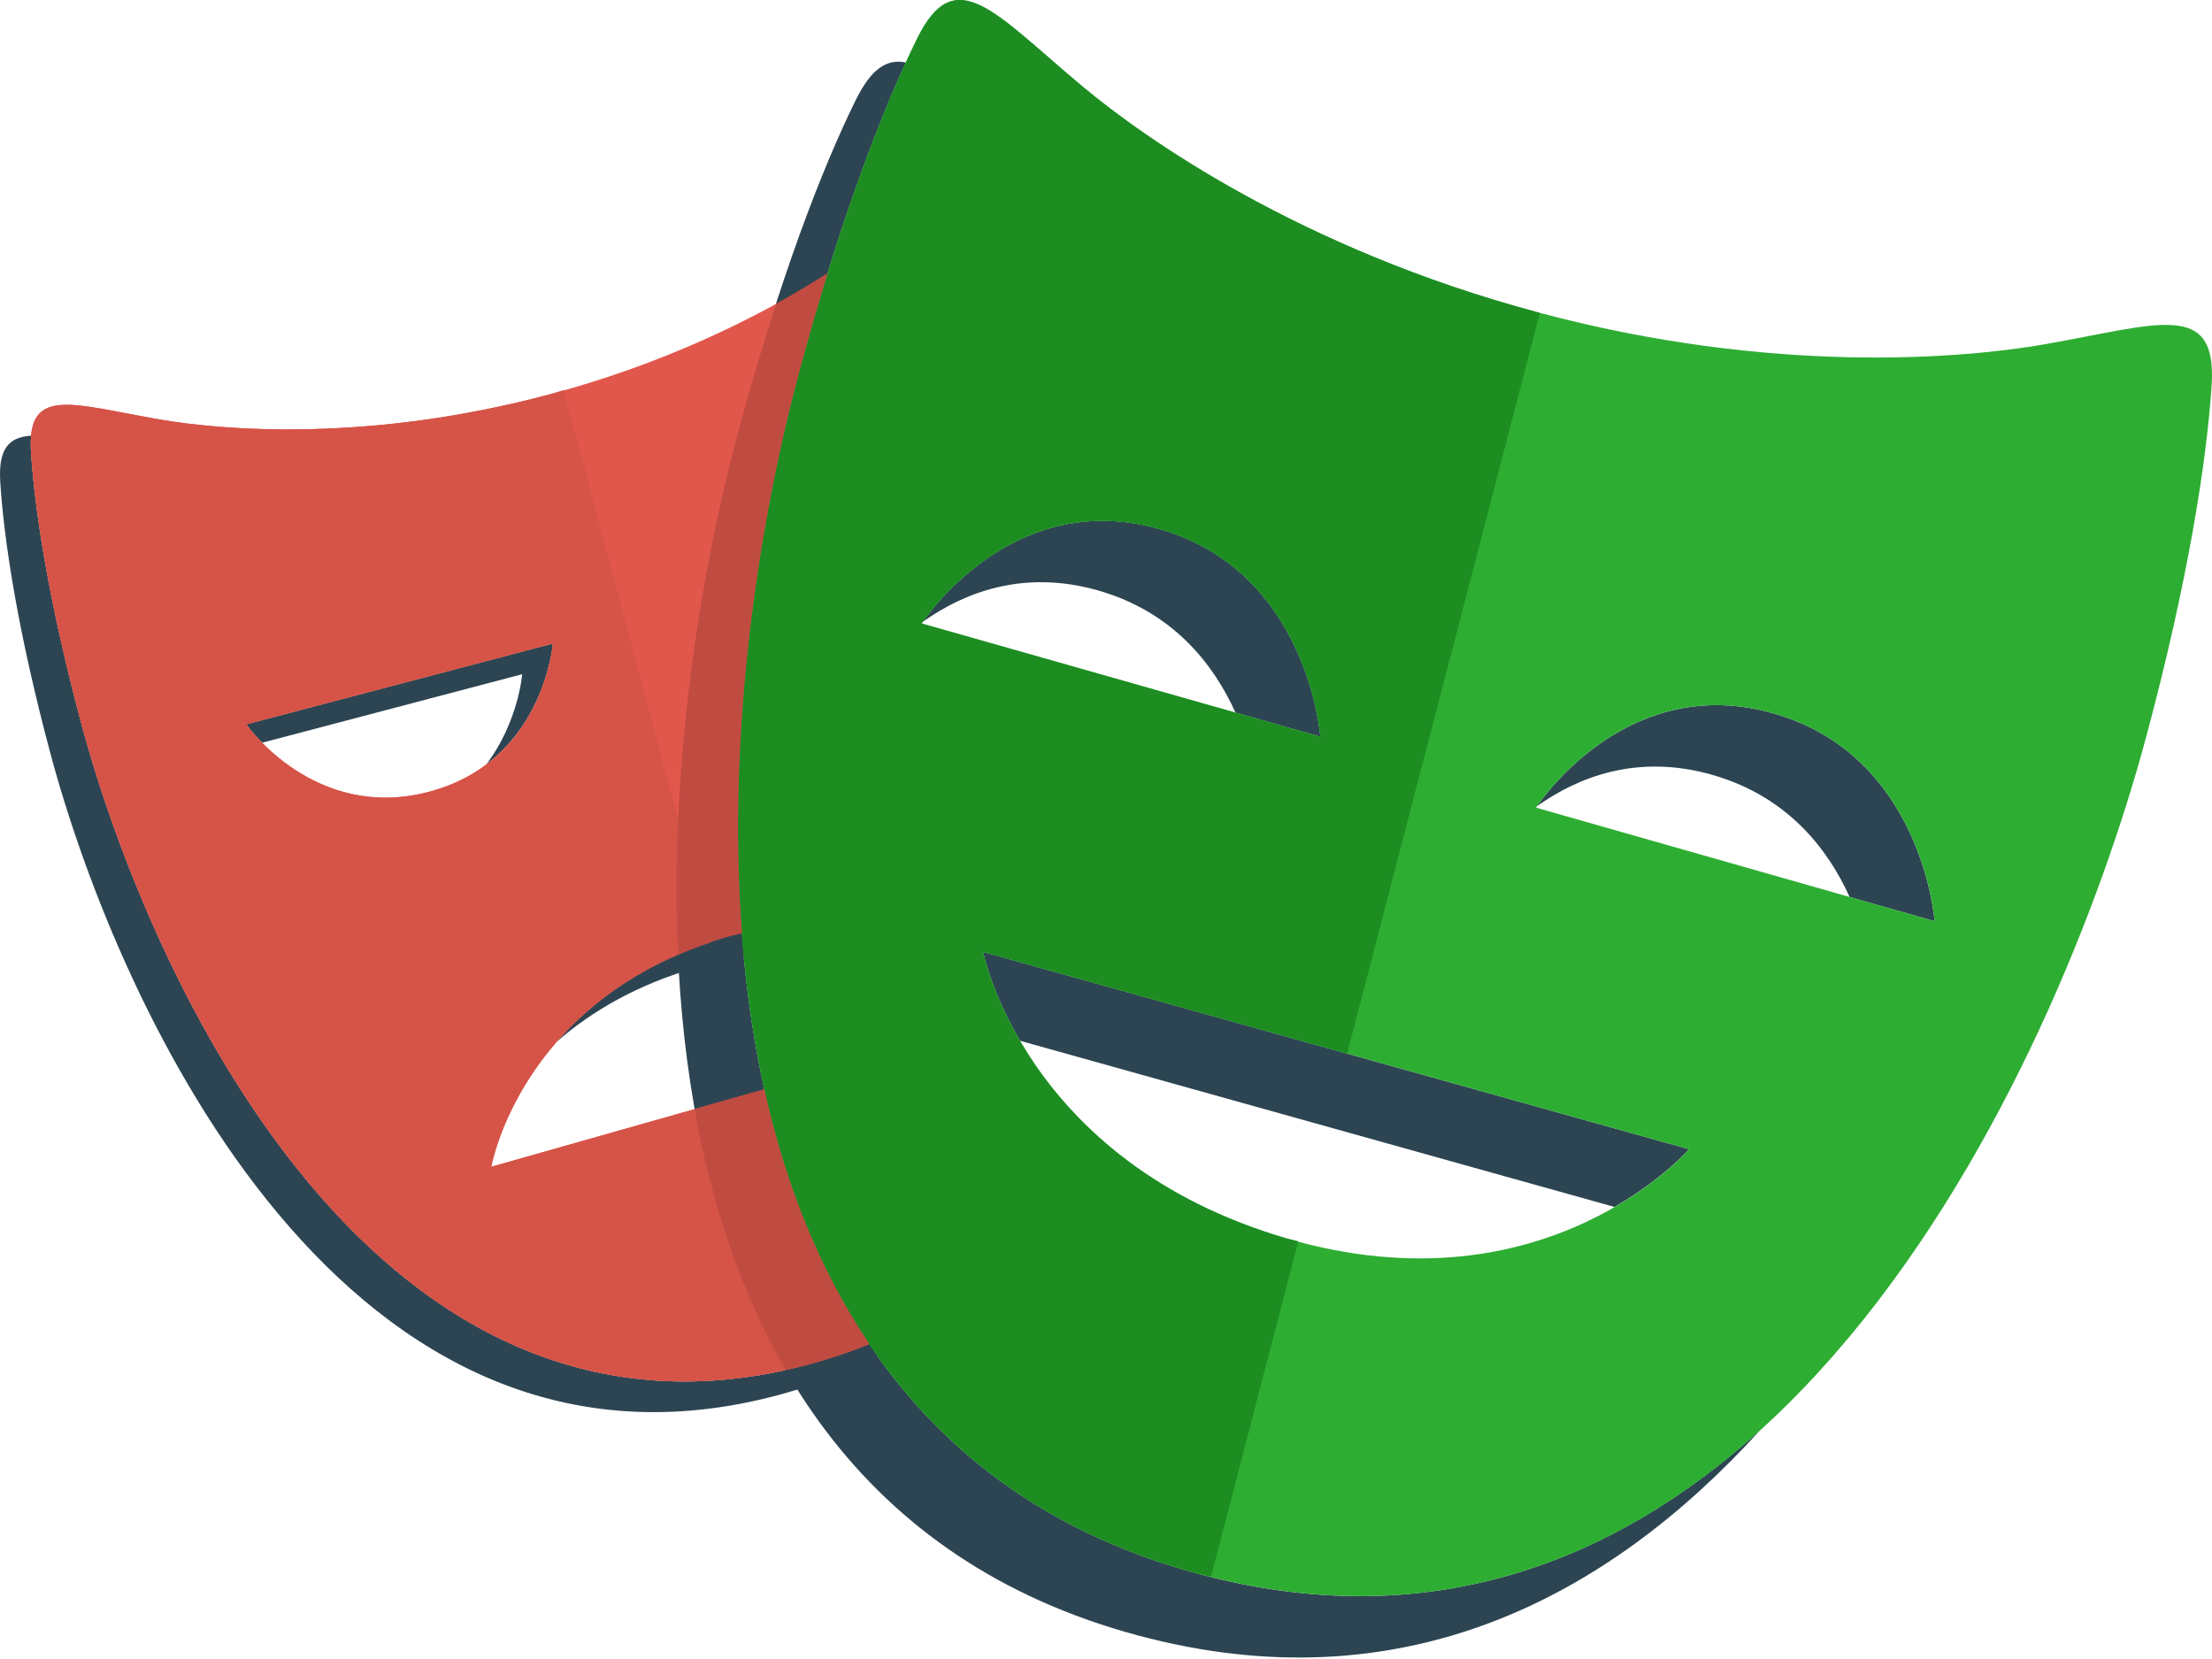
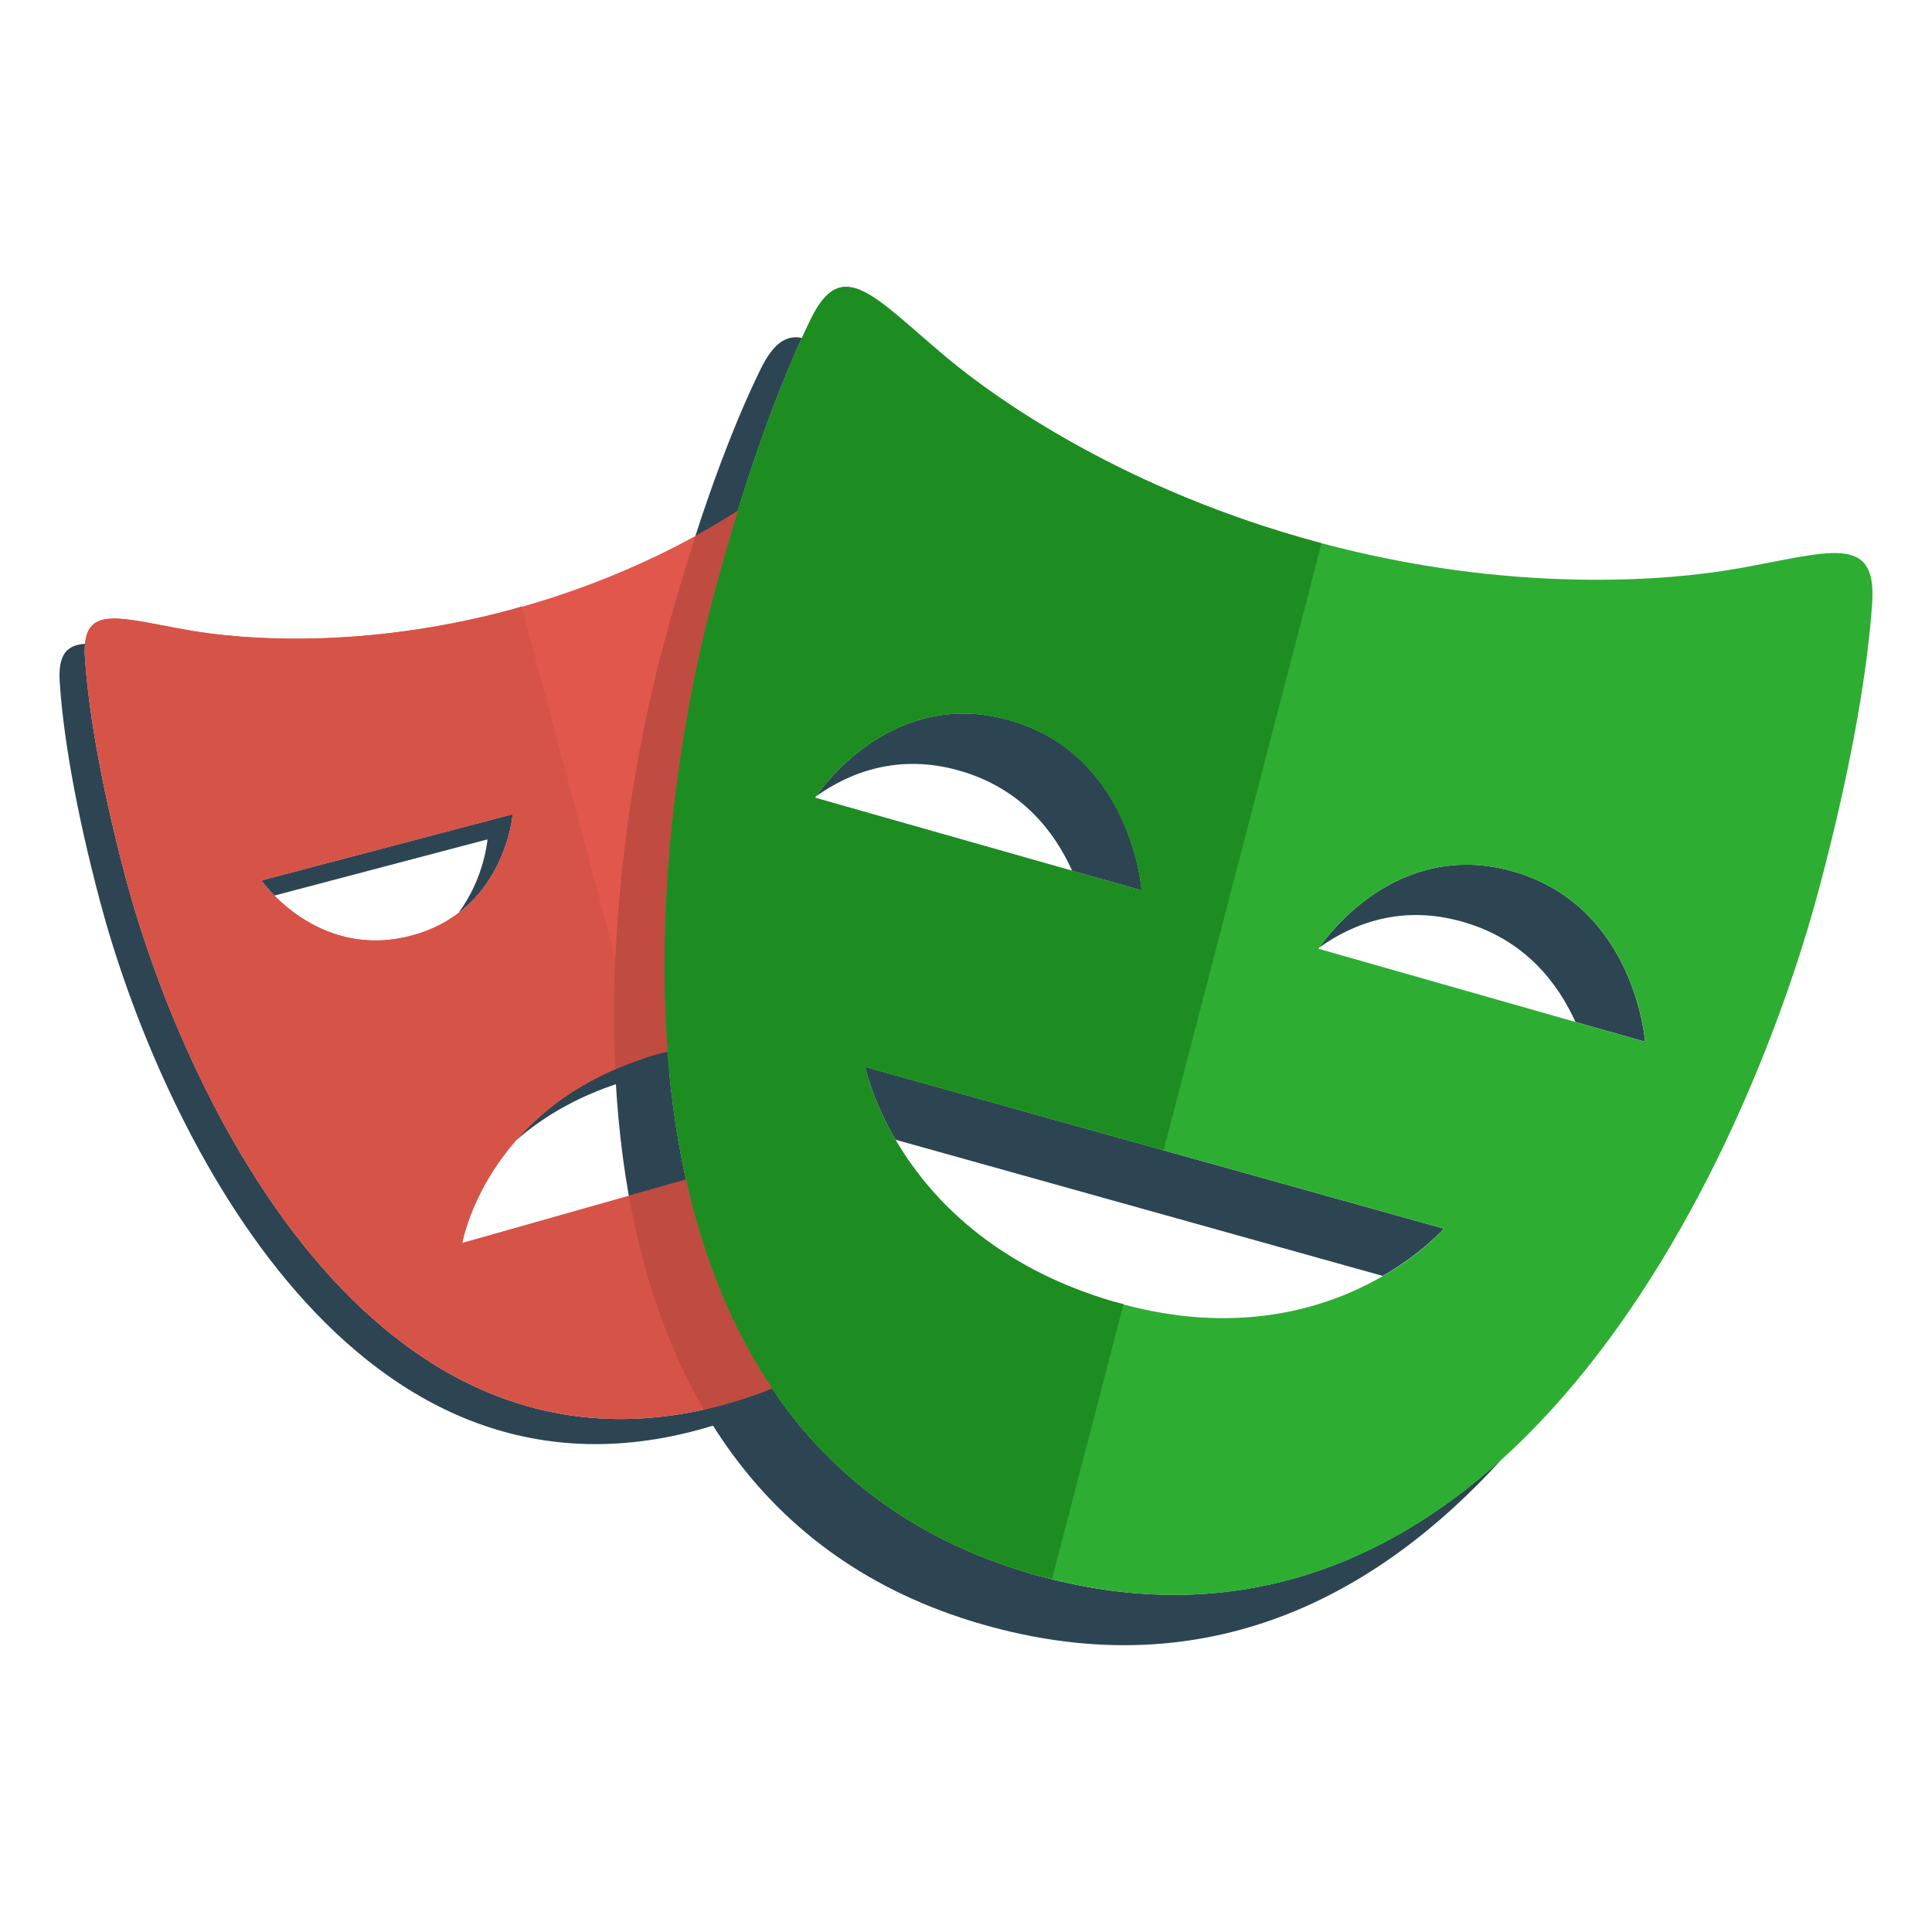
- <svg xmlns="http://www.w3.org/2000/svg" width="256px" height="192px" viewBox="0 0 256 192" version="1.1" preserveAspectRatio="xMidYMid">
-   <g>
-     <path d="M84.38,108.352 C74.824,111.064 68.554,115.819 64.424,120.57 C68.38,117.109 73.679,113.931 80.826,111.905 C88.137,109.833 94.374,109.848 99.528,110.843 L99.528,106.813 C95.131,106.411 90.091,106.731 84.38,108.352 Z M63.987,74.475 L28.496,83.825 C28.496,83.825 29.143,84.739 30.341,85.958 L60.433,78.029 C60.433,78.029 60.006,83.523 56.303,88.439 C63.308,83.139 63.987,74.475 63.987,74.475 Z M93.696,157.885 C43.75,171.337 17.326,113.455 9.326,83.413 C5.63,69.545 4.016,59.043 3.586,52.265 C3.54,51.561 3.561,50.968 3.611,50.424 C1.02,50.581 -0.22,51.928 0.032,55.82 C0.462,62.593 2.076,73.095 5.772,86.967 C13.769,117.005 40.196,174.887 90.142,161.435 C101.013,158.506 109.18,153.172 115.311,146.362 C109.66,151.466 102.588,155.485 93.696,157.885 Z M103.081,39.051 L103.081,42.606 L122.672,42.606 C122.27,41.347 121.865,40.213 121.463,39.051 L103.081,39.051 Z" fill="#2D4552" />
-     <path d="M127.05,68.325 C135.861,70.828 140.52,77.004 142.983,82.471 L152.807,85.261 C152.807,85.261 151.466,66.129 134.162,61.214 C117.973,56.615 108.011,70.209 106.799,71.968 C111.508,68.613 118.385,65.866 127.05,68.325 Z M205.247,82.559 C189.043,77.939 179.085,91.562 177.891,93.296 C182.604,89.945 189.477,87.197 198.138,89.667 C206.935,92.173 211.59,98.343 214.061,103.813 L223.898,106.613 C223.898,106.613 222.537,87.478 205.247,82.559 Z M195.487,133.002 L113.769,110.157 C113.769,110.157 114.654,114.642 118.048,120.45 L186.851,139.684 C192.515,136.407 195.487,133.002 195.487,133.002 Z M138.832,182.176 C74.127,164.828 81.949,82.386 92.419,43.319 C96.73,27.219 101.162,15.253 104.838,7.231 C102.645,6.78 100.828,7.935 99.034,11.585 C95.131,19.5 90.141,32.387 85.312,50.427 C74.845,89.493 67.022,171.933 131.724,189.281 C162.221,197.451 185.98,185.034 203.69,165.532 C186.879,180.758 165.416,189.295 138.832,182.176 Z" fill="#2D4552" />
-     <path d="M103.081,138.565 L103.081,121.928 L56.858,135.036 C56.858,135.036 60.273,115.19 84.38,108.352 C91.691,106.28 97.929,106.294 103.081,107.289 L103.081,39.051 L126.226,39.051 C123.706,31.264 121.268,25.269 119.22,21.103 C115.833,14.208 112.361,18.779 104.479,25.372 C98.927,30.01 84.896,39.905 63.781,45.594 C42.667,51.288 25.596,49.778 18.474,48.544 C8.377,46.802 3.096,44.585 3.59,52.265 C4.02,59.039 5.633,69.542 9.33,83.413 C17.326,113.452 43.754,171.333 93.699,157.881 C106.746,154.366 115.954,147.417 122.337,138.561 L103.081,138.561 L103.081,138.565 Z M28.493,83.825 L63.987,74.475 C63.987,74.475 62.953,88.129 49.647,91.637 C36.337,95.141 28.493,83.825 28.493,83.825 Z" fill="#E2574C" />
-     <path d="M236.664,39.84 C227.438,41.457 205.303,43.472 177.948,36.14 C150.585,28.812 132.431,15.996 125.238,9.972 C115.041,1.432 110.556,-4.504 106.142,4.474 C102.24,12.392 97.249,25.279 92.419,43.32 C81.953,82.386 74.13,164.825 138.832,182.173 C203.519,199.506 237.958,124.195 248.425,85.126 C253.255,67.089 255.373,53.431 255.956,44.624 C256.62,34.648 249.768,37.544 236.664,39.84 Z M106.668,72.161 C106.668,72.161 116.864,56.302 134.158,61.218 C151.463,66.133 152.803,85.264 152.803,85.264 L106.668,72.161 Z M148.883,143.324 C118.464,134.413 113.773,110.157 113.773,110.157 L195.487,133.003 C195.487,132.999 178.993,152.123 148.883,143.324 Z M177.774,93.474 C177.774,93.474 187.956,77.627 205.247,82.556 C222.537,87.479 223.898,106.61 223.898,106.61 L177.774,93.474 Z" fill="#2EAD33" />
-     <path d="M86.928,126.509 L56.858,135.032 C56.858,135.032 60.124,116.423 82.276,109.049 L65.249,45.147 L63.778,45.594 C42.663,51.288 25.593,49.778 18.471,48.544 C8.374,46.803 3.092,44.585 3.586,52.266 C4.016,59.04 5.63,69.542 9.326,83.413 C17.323,113.452 43.751,171.333 93.696,157.881 L95.167,157.419 L86.928,126.509 Z M28.493,83.826 L63.987,74.475 C63.987,74.475 62.953,88.129 49.647,91.637 C36.337,95.141 28.493,83.826 28.493,83.826 Z" fill="#D65348" />
-     <path d="M150.255,143.658 L148.879,143.323 C118.46,134.413 113.769,110.157 113.769,110.157 L155.906,121.935 L178.214,36.211 L177.944,36.14 C150.582,28.812 132.428,15.996 125.234,9.972 C115.038,1.432 110.552,-4.504 106.138,4.474 C102.24,12.392 97.249,25.279 92.419,43.32 C81.953,82.386 74.13,164.825 138.832,182.172 L140.158,182.471 L150.255,143.658 Z M106.668,72.161 C106.668,72.161 116.864,56.302 134.158,61.218 C151.463,66.133 152.803,85.264 152.803,85.264 L106.668,72.161 Z" fill="#1D8D22" />
-     <path d="M88.461,126.072 L80.396,128.361 C82.302,139.101 85.66,149.408 90.93,158.513 C91.848,158.311 92.758,158.137 93.692,157.881 C96.141,157.22 98.412,156.402 100.598,155.51 C94.709,146.771 90.813,136.706 88.461,126.072 Z M85.312,50.428 C81.168,65.895 77.46,88.158 78.481,110.487 C80.307,109.695 82.237,108.956 84.38,108.348 L85.873,108.014 C84.053,84.162 87.987,59.857 92.419,43.32 C93.543,39.136 94.669,35.245 95.792,31.616 C93.983,32.767 92.036,33.947 89.818,35.163 C88.322,39.78 86.811,44.827 85.312,50.428 Z" fill="#C04B41" />
-   </g>
+ <svg xmlns="http://www.w3.org/2000/svg" fill="none" viewBox="-0.5 -0.5 24 24" id="Playwright--Streamline-Svg-Logos.svg" height="24" width="24">
+   <path fill="#2D4552" d="M7.663 12.594c-0.841 0.239 -1.392 0.657 -1.756 1.075 0.348 -0.305 0.814 -0.584 1.443 -0.762 0.643 -0.182 1.192 -0.181 1.645 -0.093v-0.355c-0.387 -0.035 -0.83 -0.007 -1.333 0.135Zm-1.794 -2.98 -3.122 0.823s0.057 0.08 0.162 0.188l2.647 -0.698s-0.038 0.483 -0.363 0.916c0.616 -0.466 0.676 -1.228 0.676 -1.228Zm2.613 7.338C4.088 18.135 1.764 13.043 1.06 10.4c-0.325 -1.22 -0.467 -2.144 -0.505 -2.74 -0.004 -0.062 -0.002 -0.114 0.002 -0.162 -0.228 0.014 -0.337 0.132 -0.315 0.475 0.038 0.596 0.18 1.52 0.505 2.74C1.451 13.355 3.776 18.447 8.17 17.264c0.956 -0.258 1.675 -0.727 2.214 -1.326 -0.497 0.449 -1.119 0.803 -1.902 1.014Zm0.826 -10.454v0.313h1.723c-0.035 -0.111 -0.071 -0.21 -0.106 -0.313h-1.617Z" stroke-width="1" />
+   <path fill="#2D4552" d="M11.417 9.073c0.775 0.22 1.185 0.764 1.402 1.244l0.864 0.245s-0.118 -1.683 -1.64 -2.115c-1.424 -0.405 -2.301 0.791 -2.407 0.946 0.414 -0.295 1.019 -0.537 1.782 -0.32Zm6.879 1.252c-1.425 -0.406 -2.302 0.792 -2.407 0.945 0.415 -0.295 1.019 -0.537 1.781 -0.319 0.774 0.22 1.183 0.763 1.401 1.244l0.865 0.246s-0.12 -1.683 -1.641 -2.116Zm-0.859 4.438 -7.189 -2.01s0.078 0.395 0.376 0.905l6.053 1.692c0.498 -0.288 0.76 -0.588 0.76 -0.588ZM12.453 19.089C6.761 17.562 7.449 10.31 8.37 6.873c0.379 -1.416 0.769 -2.469 1.092 -3.175 -0.193 -0.04 -0.353 0.062 -0.511 0.383 -0.343 0.696 -0.782 1.83 -1.207 3.417 -0.921 3.437 -1.609 10.689 4.083 12.215 2.683 0.719 4.773 -0.374 6.331 -2.089 -1.479 1.339 -3.367 2.09 -5.706 1.464Z" stroke-width="1" />
+   <path fill="#E2574C" d="M9.308 15.252V13.789l-4.066 1.153s0.3 -1.746 2.421 -2.347c0.643 -0.182 1.192 -0.181 1.645 -0.093V6.498h2.036c-0.222 -0.685 -0.436 -1.212 -0.616 -1.579 -0.298 -0.607 -0.603 -0.204 -1.297 0.376 -0.488 0.408 -1.723 1.278 -3.58 1.779 -1.858 0.501 -3.359 0.368 -3.986 0.26 -0.888 -0.153 -1.353 -0.348 -1.309 0.327 0.038 0.596 0.18 1.52 0.505 2.74C1.764 13.043 4.089 18.135 8.483 16.951c1.148 -0.309 1.958 -0.921 2.519 -1.7h-1.694v0ZM2.746 10.436l3.123 -0.823s-0.091 1.201 -1.262 1.51c-1.171 0.308 -1.861 -0.687 -1.861 -0.687Z" stroke-width="1" />
+   <path fill="#2EAD33" d="M21.059 6.567c-0.812 0.142 -2.759 0.32 -5.165 -0.325 -2.407 -0.645 -4.004 -1.772 -4.637 -2.302 -0.897 -0.751 -1.292 -1.273 -1.68 -0.484 -0.343 0.697 -0.782 1.83 -1.207 3.417 -0.921 3.437 -1.609 10.689 4.083 12.215 5.691 1.525 8.72 -5.1 9.641 -8.537 0.425 -1.587 0.611 -2.788 0.663 -3.563 0.058 -0.878 -0.544 -0.623 -1.697 -0.421ZM9.623 9.41s0.897 -1.395 2.418 -0.963c1.522 0.432 1.64 2.115 1.64 2.115l-4.059 -1.153ZM13.337 15.671c-2.676 -0.784 -3.089 -2.918 -3.089 -2.918l7.189 2.01c0 -0 -1.451 1.682 -4.1 0.908Zm2.542 -4.385s0.896 -1.394 2.417 -0.96c1.521 0.433 1.641 2.116 1.641 2.116l-4.058 -1.156Z" stroke-width="1" />
+   <path fill="#D65348" d="M7.887 14.192 5.242 14.941s0.287 -1.637 2.236 -2.286l-1.498 -5.622 -0.129 0.039c-1.857 0.501 -3.359 0.368 -3.986 0.26 -0.888 -0.153 -1.353 -0.348 -1.309 0.327 0.038 0.596 0.18 1.52 0.505 2.74 0.703 2.643 3.028 7.734 7.422 6.551l0.129 -0.041 -0.725 -2.719ZM2.746 10.437l3.123 -0.823s-0.091 1.201 -1.262 1.51c-1.171 0.308 -1.861 -0.687 -1.861 -0.687Z" stroke-width="1" />
+   <path fill="#1D8D22" d="m13.458 15.7 -0.121 -0.029c-2.676 -0.784 -3.089 -2.918 -3.089 -2.918l3.707 1.036 1.962 -7.541 -0.024 -0.006c-2.407 -0.645 -4.004 -1.772 -4.637 -2.302 -0.897 -0.751 -1.292 -1.273 -1.68 -0.484 -0.343 0.697 -0.782 1.83 -1.207 3.417 -0.921 3.437 -1.609 10.689 4.083 12.215l0.117 0.026 0.888 -3.415ZM9.623 9.41s0.897 -1.395 2.418 -0.963c1.522 0.432 1.64 2.115 1.64 2.115l-4.059 -1.153Z" stroke-width="1" />
+   <path fill="#C04B41" d="m8.022 14.153 -0.709 0.201c0.168 0.945 0.463 1.852 0.927 2.653 0.081 -0.018 0.161 -0.033 0.243 -0.056 0.215 -0.058 0.415 -0.13 0.608 -0.209 -0.518 -0.769 -0.861 -1.654 -1.068 -2.59Zm-0.277 -6.655c-0.365 1.361 -0.691 3.319 -0.601 5.284 0.161 -0.07 0.33 -0.135 0.519 -0.188l0.131 -0.029c-0.16 -2.098 0.186 -4.237 0.576 -5.691 0.099 -0.368 0.198 -0.71 0.297 -1.03 -0.159 0.101 -0.33 0.205 -0.526 0.312 -0.132 0.406 -0.265 0.85 -0.396 1.343Z" stroke-width="1" />
</svg>
